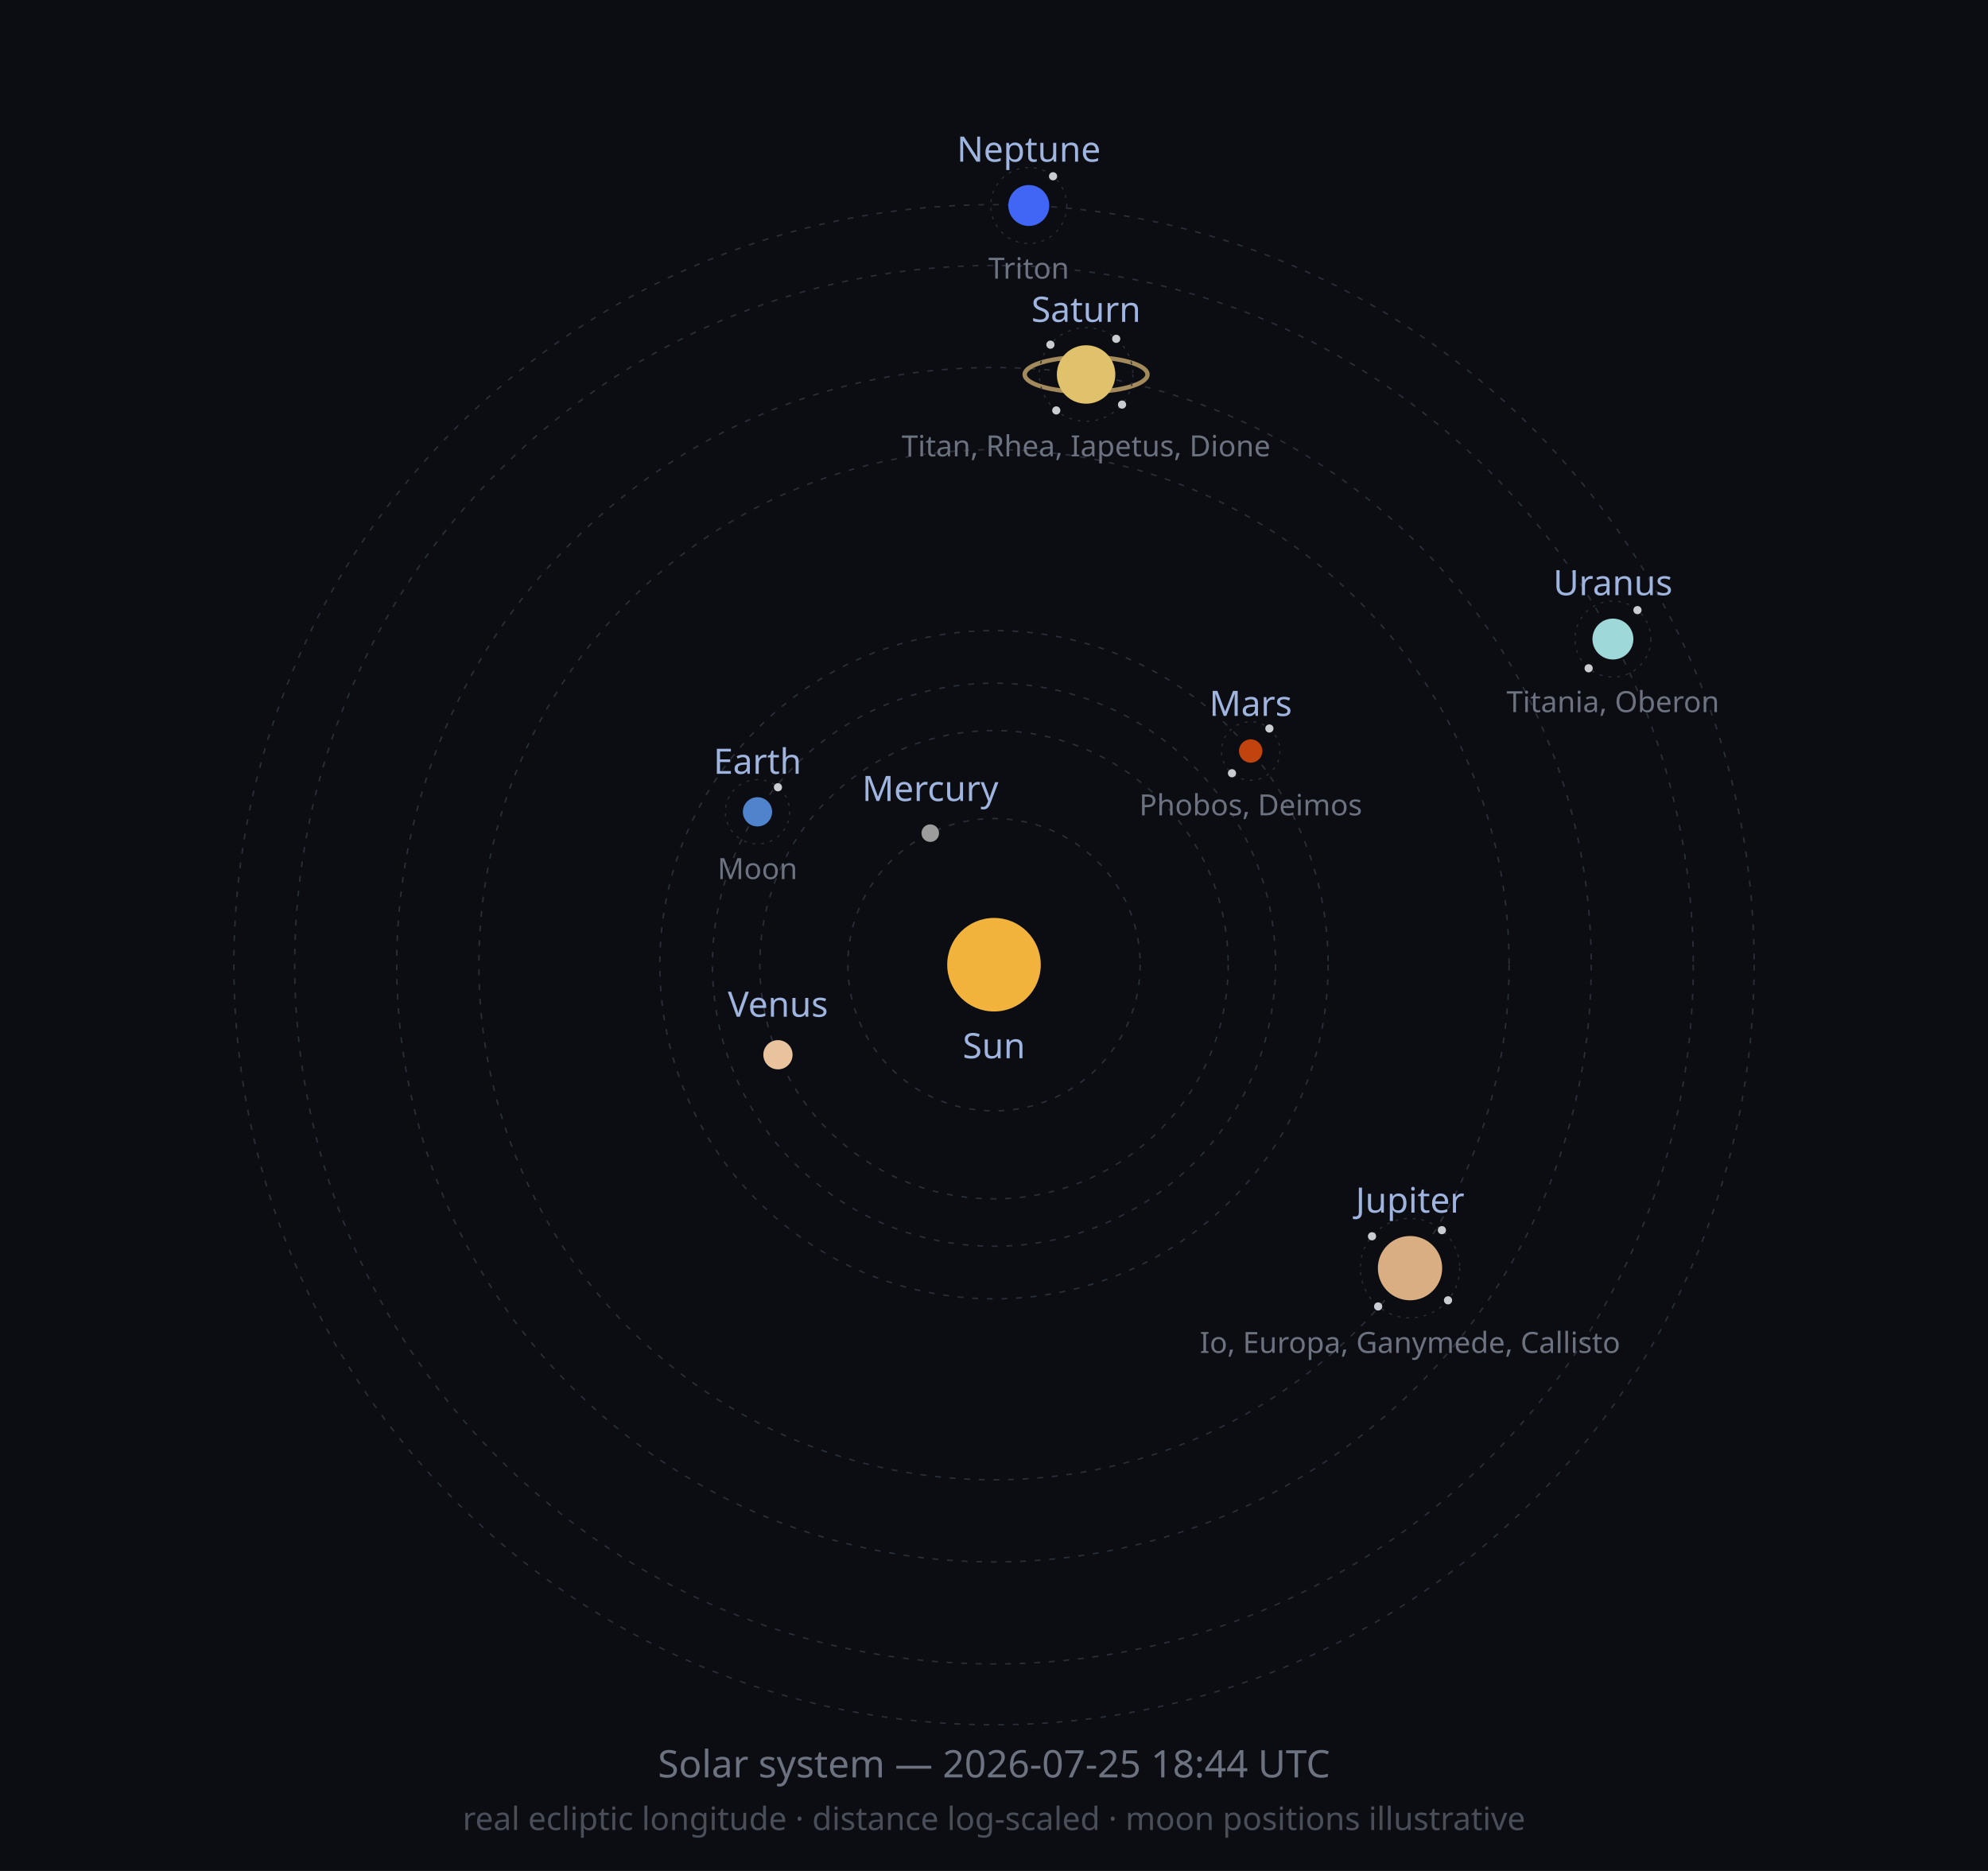
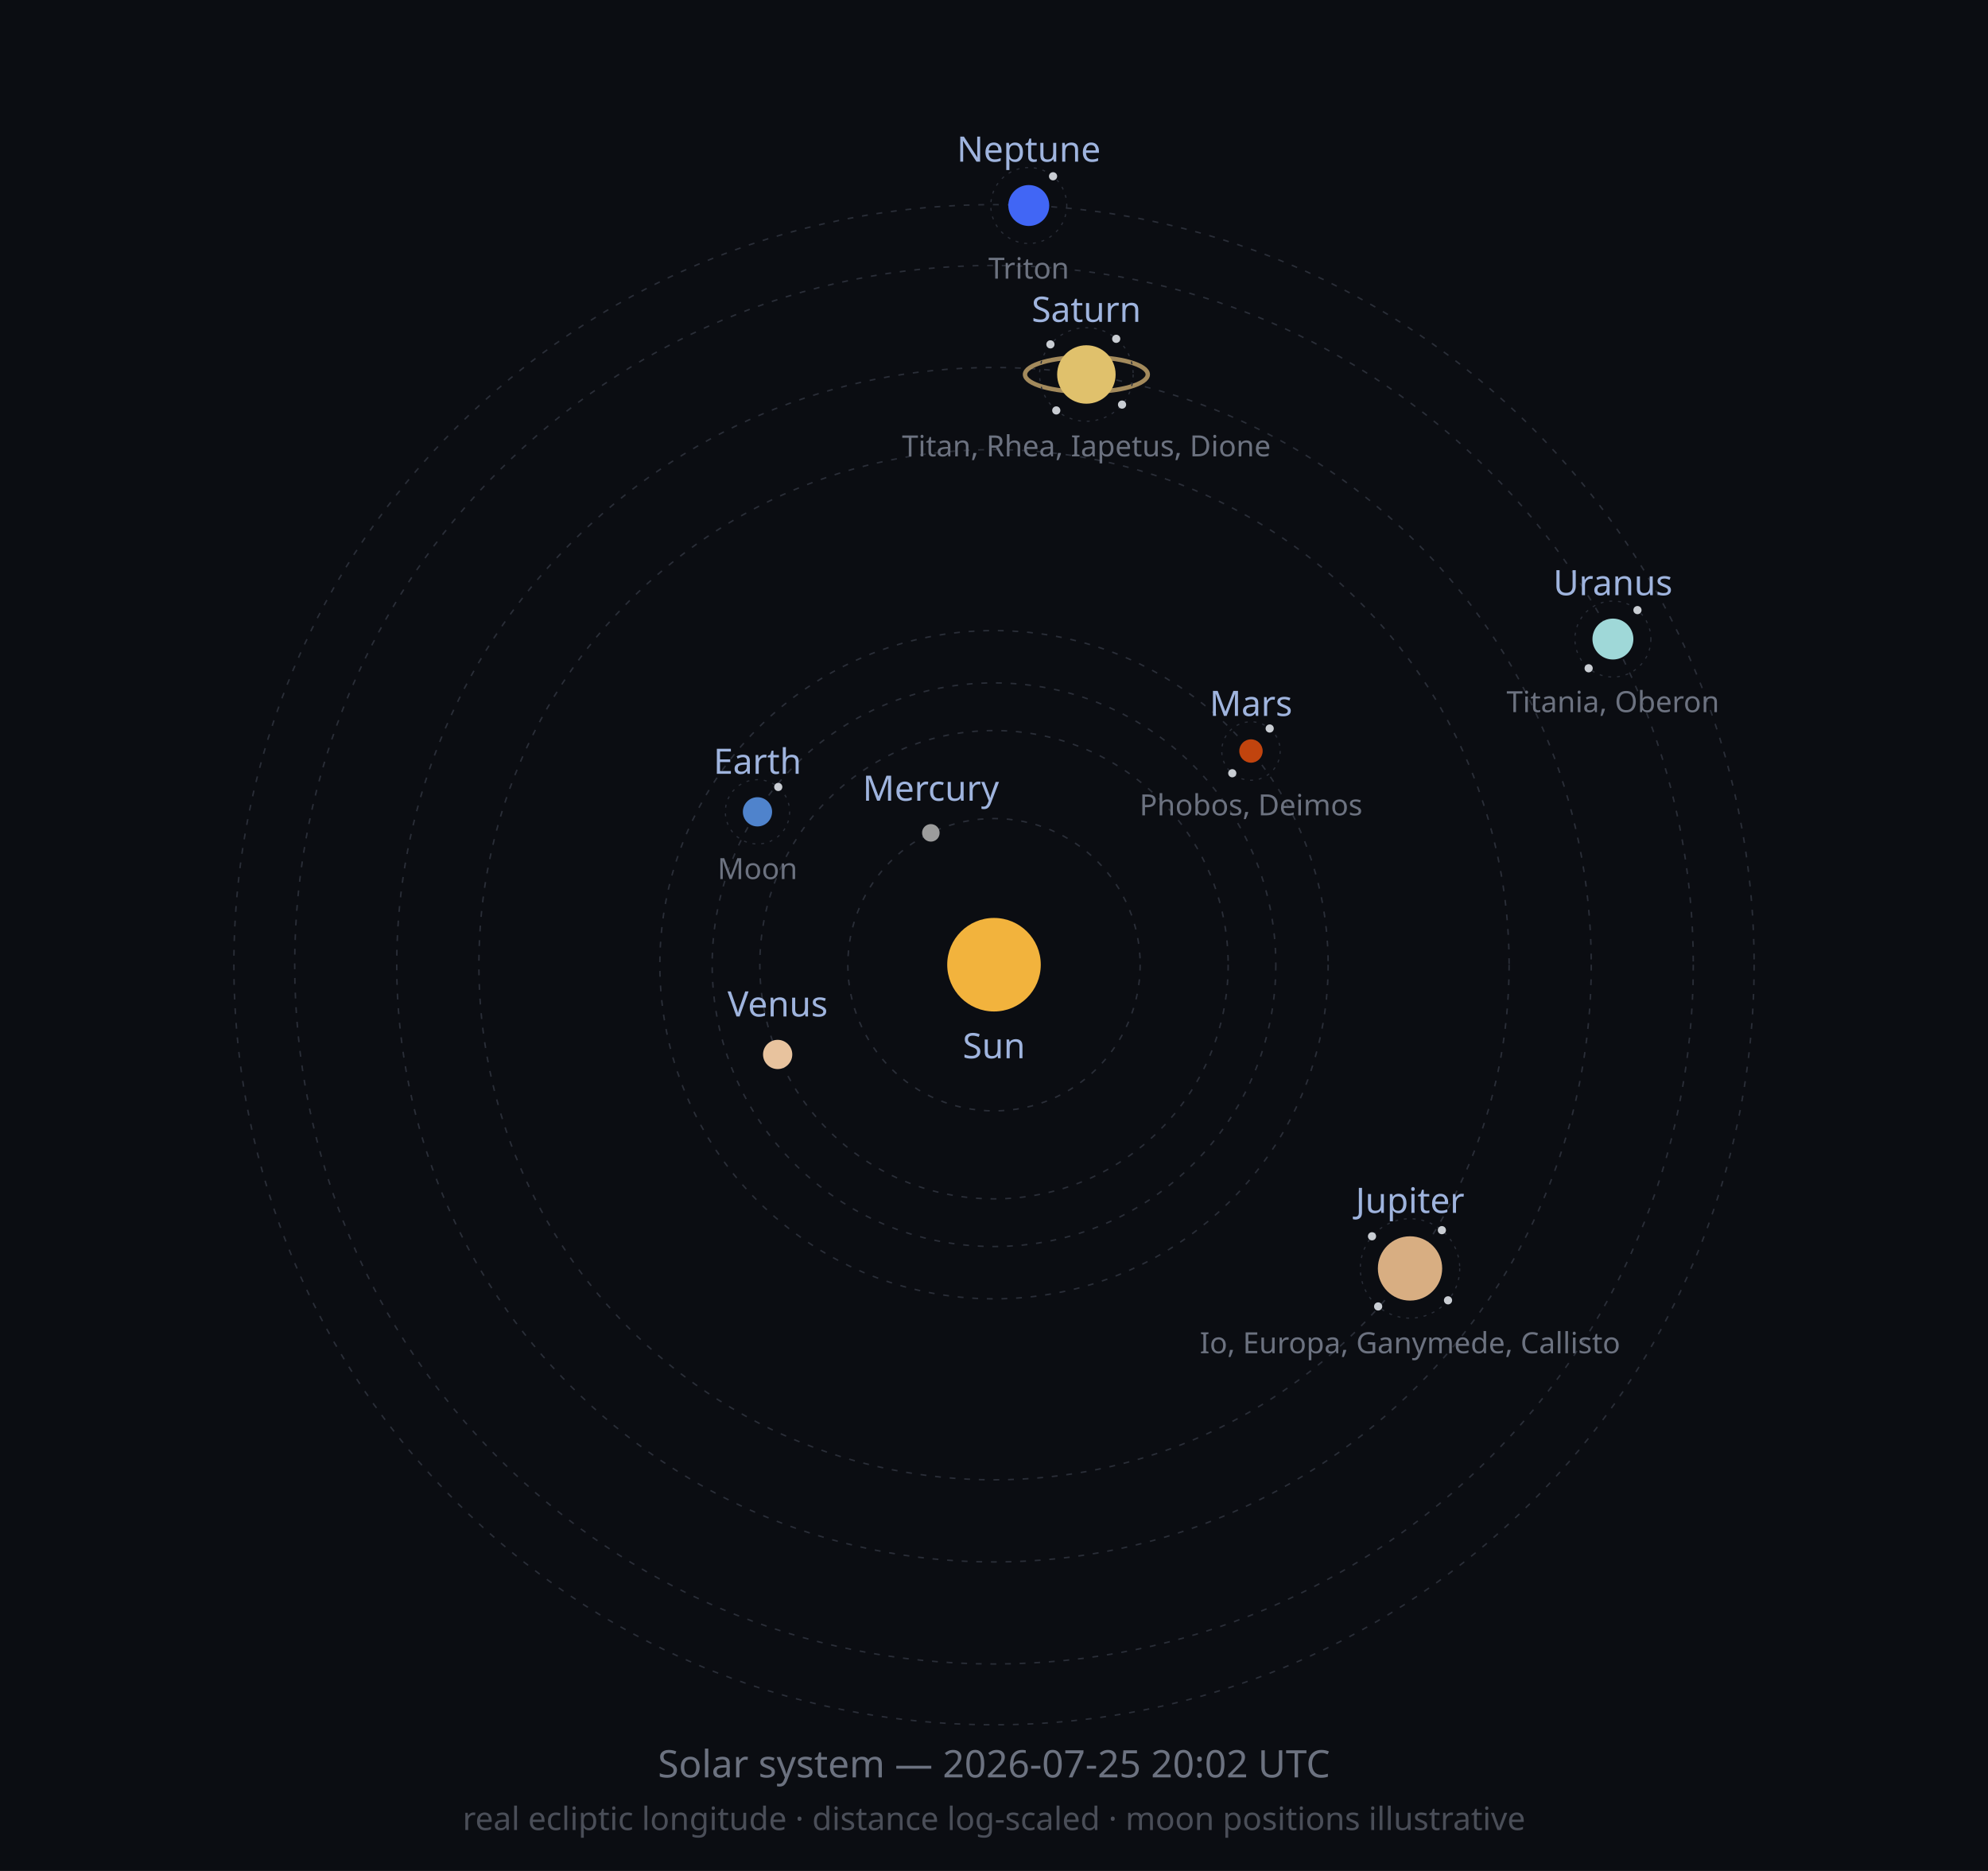
<svg xmlns="http://www.w3.org/2000/svg" width="680" height="640" viewBox="0 0 680 640" role="img">
  <defs>
    <marker id="arrow" viewBox="0 0 10 10" refX="8" refY="5" markerWidth="6" markerHeight="6" orient="auto-start-reverse">
      <path d="M2 1L8 5L2 9" fill="none" stroke="context-stroke" stroke-width="1.5" stroke-linecap="round" stroke-linejoin="round" />
    </marker>
  </defs>
  <style>
  .orbit { fill: none; stroke: #2A2E38; stroke-width: 0.5; stroke-dasharray: 2 3; }
  .moonorbit { fill: none; stroke: #2A2E38; stroke-width: 0.4; stroke-dasharray: 1 2; }
  .lbl { font-family: sans-serif; font-size: 12px; fill: #9FB4DE; }
  .moonlbl { font-family: sans-serif; font-size: 10px; fill: #6C7280; }
</style>
  <rect width="680" height="640" fill="#0B0D12" />
  <circle class="orbit" cx="340" cy="330" r="50.0" />
  <circle class="orbit" cx="340" cy="330" r="80.1" />
-   <circle class="orbit" cx="340" cy="330" r="96.3" />
+   <circle class="orbit" cx="340" cy="330" r="96.4" />
  <circle class="orbit" cx="340" cy="330" r="114.3" />
  <circle class="orbit" cx="340" cy="330" r="176.2" />
  <circle class="orbit" cx="340" cy="330" r="204.3" />
  <circle class="orbit" cx="340" cy="330" r="239.2" />
  <circle class="orbit" cx="340" cy="330" r="260.0" />
  <circle cx="340" cy="330" r="16" fill="#F2B33D" />
  <text class="lbl" x="340" y="362" text-anchor="middle">Sun</text>
-   <circle cx="318.2" cy="285.0" r="3" fill="#9C9C9C" />
-   <text class="lbl" x="318.2" y="274.0" text-anchor="middle">Mercury</text>
-   <circle cx="266.1" cy="360.8" r="5" fill="#E8C39E" />
-   <text class="lbl" x="266.1" y="347.8" text-anchor="middle">Venus</text>
+   <circle cx="318.4" cy="284.9" r="3" fill="#9C9C9C" />
+   <text class="lbl" x="318.4" y="273.9" text-anchor="middle">Mercury</text>
+   <circle cx="266.0" cy="360.7" r="5" fill="#E8C39E" />
+   <text class="lbl" x="266.0" y="347.7" text-anchor="middle">Venus</text>
  <circle cx="259.1" cy="277.7" r="5" fill="#4F83CC" />
  <circle class="moonorbit" cx="259.1" cy="277.7" r="11" />
-   <circle cx="266.1" cy="269.3" r="1.4" fill="#C9CDD3" />
+   <circle cx="266.2" cy="269.2" r="1.4" fill="#C9CDD3" />
  <text class="moonlbl" x="259.1" y="300.7" text-anchor="middle">Moon</text>
  <text class="lbl" x="259.1" y="264.7" text-anchor="middle">Earth</text>
-   <circle cx="427.8" cy="256.9" r="4" fill="#C1440E" />
-   <circle class="moonorbit" cx="427.8" cy="256.9" r="10" />
-   <circle cx="434.2" cy="249.2" r="1.4" fill="#C9CDD3" />
-   <circle cx="421.4" cy="264.5" r="1.4" fill="#C9CDD3" />
-   <text class="moonlbl" x="427.8" y="278.9" text-anchor="middle">Phobos, Deimos</text>
-   <text class="lbl" x="427.8" y="244.9" text-anchor="middle">Mars</text>
-   <circle cx="482.3" cy="433.8" r="11" fill="#D8AE82" />
-   <circle class="moonorbit" cx="482.3" cy="433.8" r="17" />
+   <circle cx="427.9" cy="256.9" r="4" fill="#C1440E" />
+   <circle class="moonorbit" cx="427.9" cy="256.9" r="10" />
+   <circle cx="434.3" cy="249.2" r="1.4" fill="#C9CDD3" />
+   <circle cx="421.5" cy="264.5" r="1.4" fill="#C9CDD3" />
+   <text class="moonlbl" x="427.9" y="278.9" text-anchor="middle">Phobos, Deimos</text>
+   <text class="lbl" x="427.9" y="244.9" text-anchor="middle">Mars</text>
+   <circle cx="482.3" cy="433.9" r="11" fill="#D8AE82" />
+   <circle class="moonorbit" cx="482.3" cy="433.9" r="17" />
  <circle cx="493.2" cy="420.8" r="1.4" fill="#C9CDD3" />
  <circle cx="495.3" cy="444.8" r="1.4" fill="#C9CDD3" />
  <circle cx="471.4" cy="446.9" r="1.4" fill="#C9CDD3" />
  <circle cx="469.3" cy="422.9" r="1.4" fill="#C9CDD3" />
-   <text class="moonlbl" x="482.3" y="462.8" text-anchor="middle">Io, Europa, Ganymede, Callisto</text>
-   <text class="lbl" x="482.3" y="414.8" text-anchor="middle">Jupiter</text>
-   <ellipse cx="371.5" cy="128.1" rx="21.0" ry="6.0" fill="none" stroke="#C9A96E" stroke-width="1.5" opacity="0.8" />
-   <circle cx="371.5" cy="128.1" r="10" fill="#E0C16C" />
-   <circle class="moonorbit" cx="371.5" cy="128.1" r="16" />
+   <text class="moonlbl" x="482.3" y="462.9" text-anchor="middle">Io, Europa, Ganymede, Callisto</text>
+   <text class="lbl" x="482.3" y="414.9" text-anchor="middle">Jupiter</text>
+   <ellipse cx="371.6" cy="128.1" rx="21.0" ry="6.0" fill="none" stroke="#C9A96E" stroke-width="1.5" opacity="0.8" />
+   <circle cx="371.6" cy="128.1" r="10" fill="#E0C16C" />
+   <circle class="moonorbit" cx="371.6" cy="128.1" r="16" />
  <circle cx="381.8" cy="115.9" r="1.4" fill="#C9CDD3" />
  <circle cx="383.8" cy="138.4" r="1.4" fill="#C9CDD3" />
  <circle cx="361.3" cy="140.4" r="1.4" fill="#C9CDD3" />
-   <circle cx="359.3" cy="117.9" r="1.4" fill="#C9CDD3" />
-   <text class="moonlbl" x="371.5" y="156.1" text-anchor="middle">Titan, Rhea, Iapetus, Dione</text>
-   <text class="lbl" x="371.5" y="110.1" text-anchor="middle">Saturn</text>
+   <circle cx="359.3" cy="117.8" r="1.4" fill="#C9CDD3" />
+   <text class="moonlbl" x="371.6" y="156.1" text-anchor="middle">Titan, Rhea, Iapetus, Dione</text>
+   <text class="lbl" x="371.6" y="110.1" text-anchor="middle">Saturn</text>
  <circle cx="551.7" cy="218.6" r="7" fill="#9FD8D8" />
  <circle class="moonorbit" cx="551.7" cy="218.6" r="13" />
  <circle cx="560.1" cy="208.7" r="1.4" fill="#C9CDD3" />
  <circle cx="543.4" cy="228.6" r="1.4" fill="#C9CDD3" />
  <text class="moonlbl" x="551.7" y="243.6" text-anchor="middle">Titania, Oberon</text>
  <text class="lbl" x="551.7" y="203.6" text-anchor="middle">Uranus</text>
  <circle cx="351.9" cy="70.3" r="7" fill="#4166F5" />
  <circle class="moonorbit" cx="351.9" cy="70.3" r="13" />
  <circle cx="360.2" cy="60.3" r="1.4" fill="#C9CDD3" />
  <text class="moonlbl" x="351.9" y="95.3" text-anchor="middle">Triton</text>
  <text class="lbl" x="351.9" y="55.3" text-anchor="middle">Neptune</text>
-   <text x="340" y="608" font-size="13" fill="#6C7280" text-anchor="middle" font-family="sans-serif">Solar system — 2026-07-25 18:44 UTC</text>
+   <text x="340" y="608" font-size="13" fill="#6C7280" text-anchor="middle" font-family="sans-serif">Solar system — 2026-07-25 20:02 UTC</text>
  <text x="340" y="626" font-size="11" fill="#4A4E58" text-anchor="middle" font-family="sans-serif">real ecliptic longitude · distance log-scaled · moon positions illustrative</text>
</svg>
